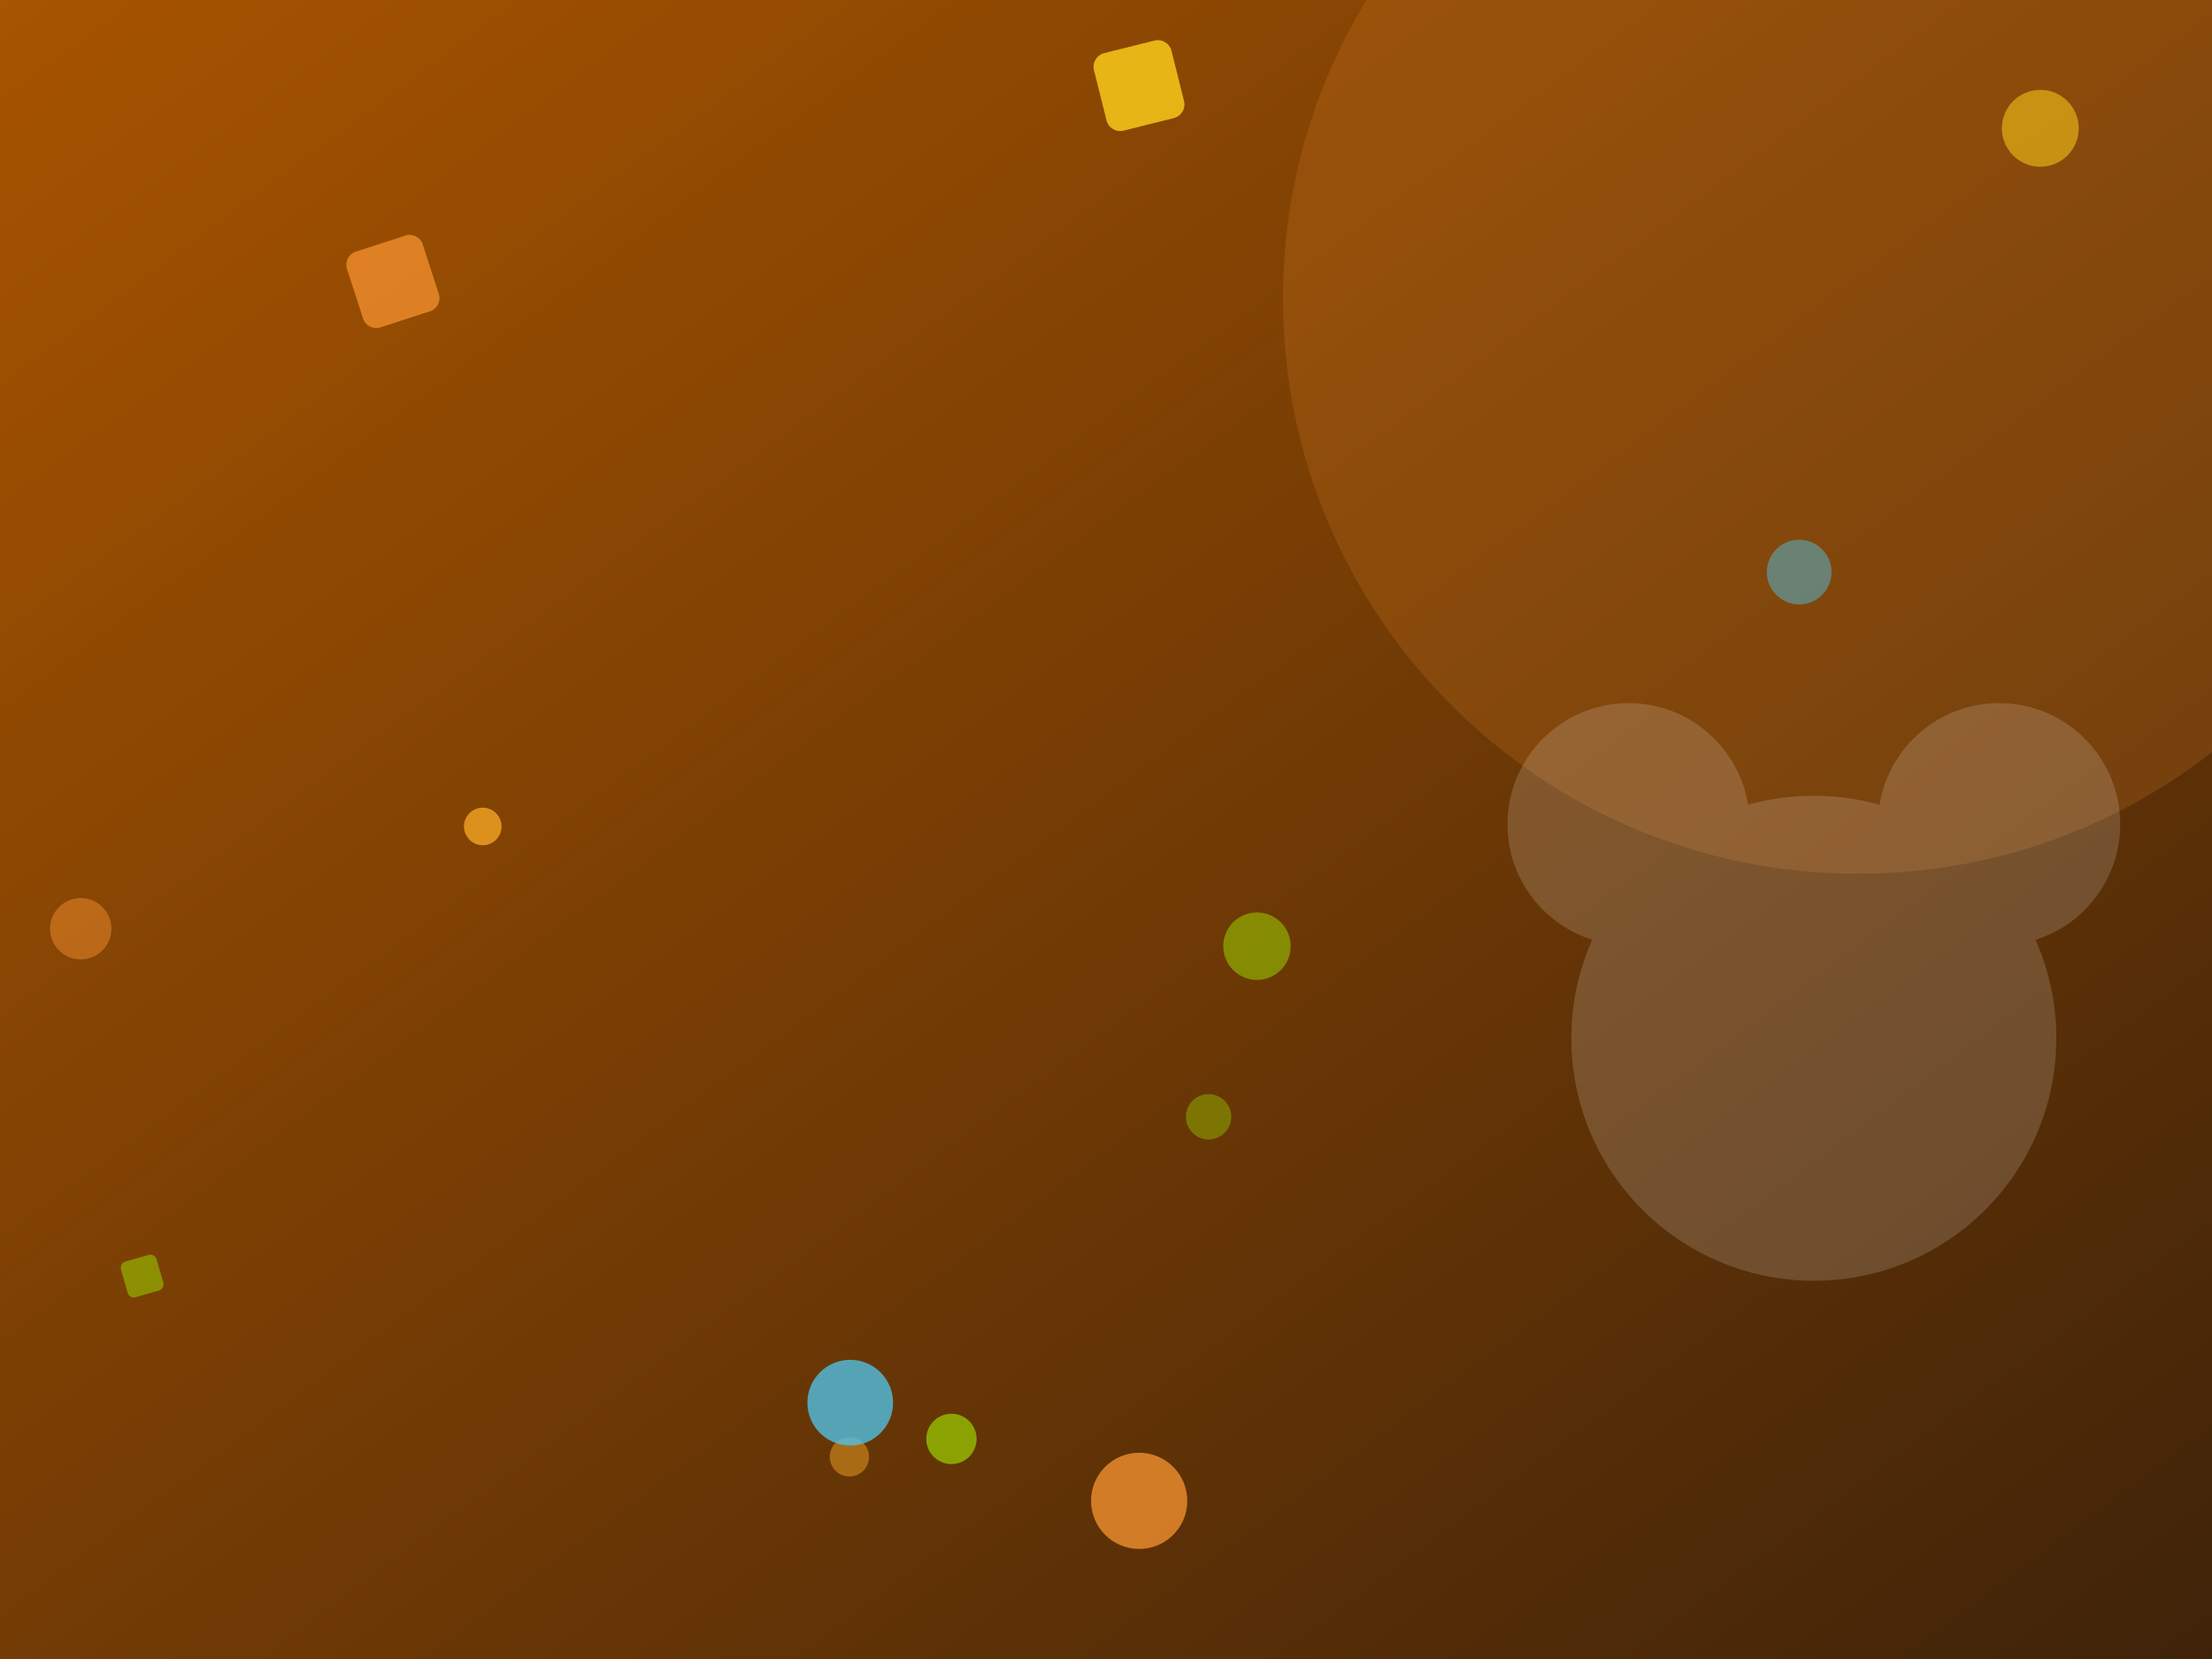
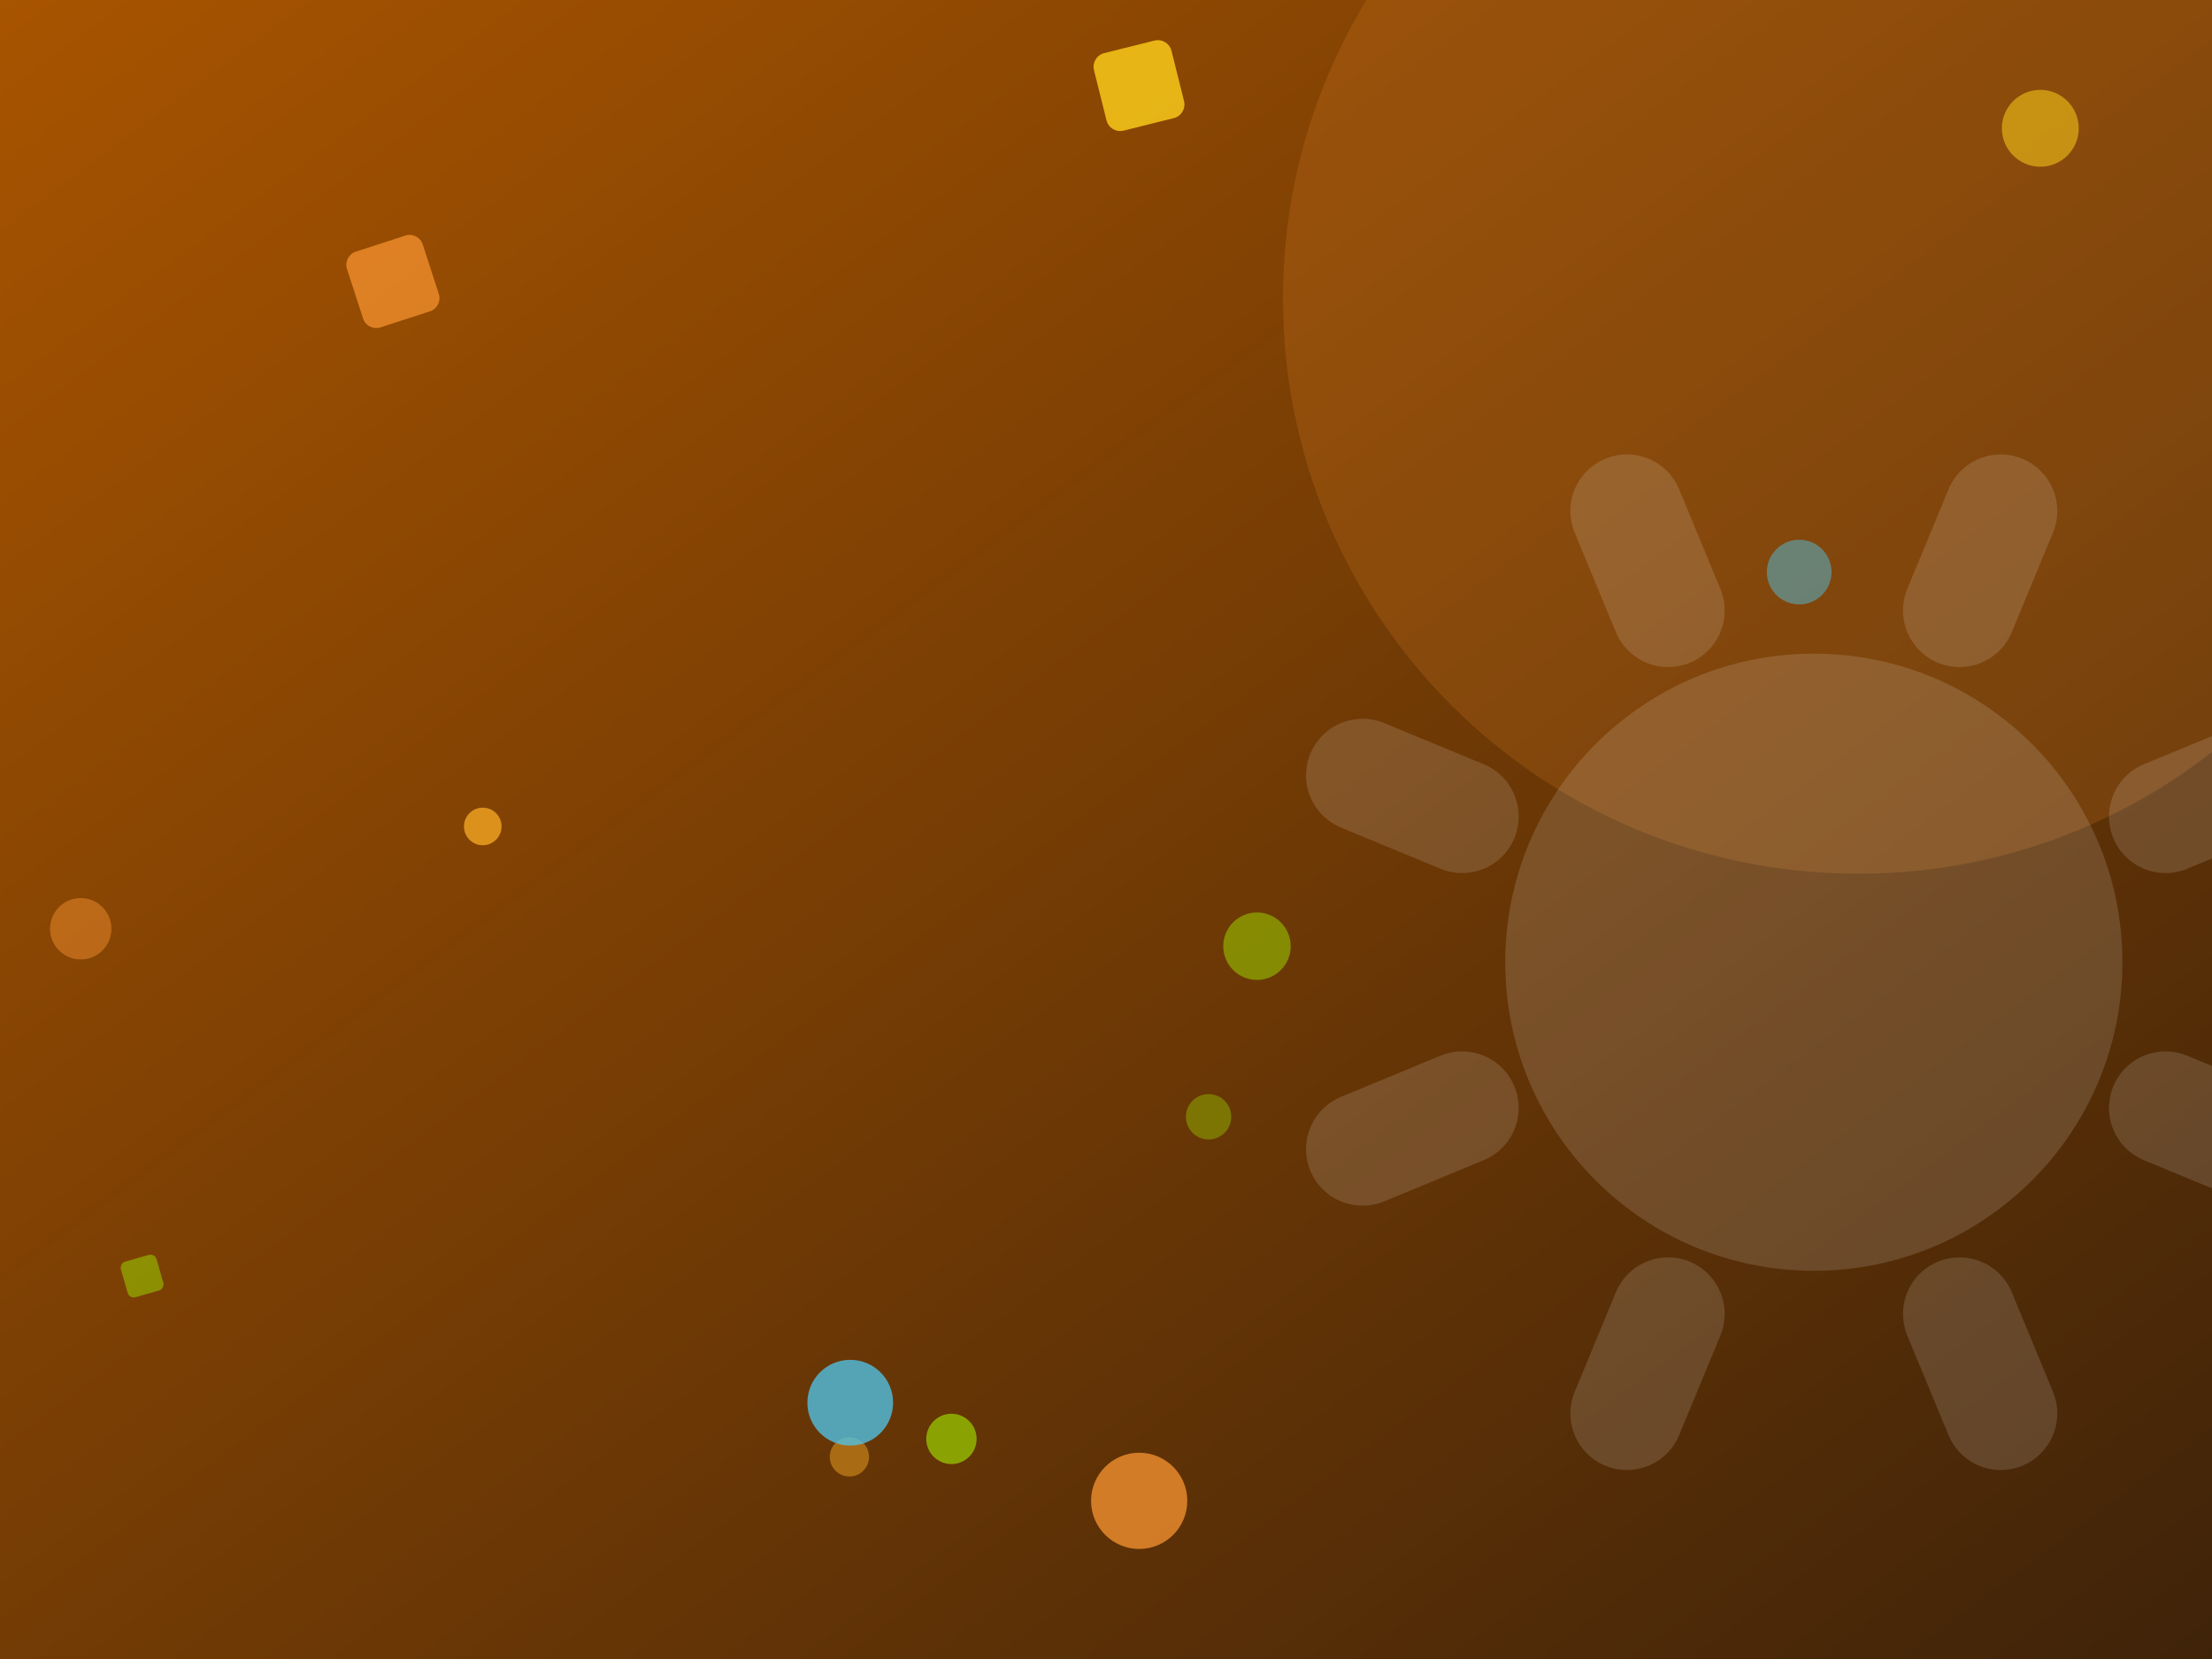
<svg xmlns="http://www.w3.org/2000/svg" viewBox="0 0 800 600" role="img" aria-label="">
  <defs>
    <linearGradient id="g" x1="0" y1="0" x2="1" y2="1">
      <stop offset="0" stop-color="#A85400" />
      <stop offset="1" stop-color="#3F2309" />
    </linearGradient>
  </defs>
  <rect width="800" height="600" fill="url(#g)" />
  <circle cx="672" cy="108" r="208" fill="#FF9933" opacity="0.16" />
  <circle cx="454.6" cy="342.2" r="12.2" fill="#99CC00" opacity="0.56" />
  <rect x="127.7" y="87.4" width="28.8" height="28.8" rx="5.0" fill="#FF9933" opacity="0.68" transform="rotate(-18 142.1 101.8)" />
  <circle cx="174.6" cy="298.9" r="6.8" fill="#FFB226" opacity="0.71" />
  <rect x="397.5" y="16.5" width="28.9" height="28.9" rx="5.1" fill="#FFD11A" opacity="0.79" transform="rotate(-14 412.0 31.0)" />
  <circle cx="307.2" cy="526.9" r="7.1" fill="#FFB226" opacity="0.44" />
  <circle cx="437.1" cy="403.9" r="8.2" fill="#99CC00" opacity="0.42" />
  <circle cx="29.2" cy="335.9" r="11.1" fill="#FF9933" opacity="0.43" />
  <circle cx="650.7" cy="206.9" r="11.7" fill="#4FC3E8" opacity="0.47" />
  <rect x="44.7" y="454.8" width="13.4" height="13.4" rx="2.3" fill="#99CC00" opacity="0.57" transform="rotate(-16 51.4 461.5)" />
  <circle cx="737.9" cy="46.4" r="13.9" fill="#FFD11A" opacity="0.53" />
  <circle cx="412.0" cy="542.8" r="17.4" fill="#FF9933" opacity="0.72" />
  <circle cx="344.1" cy="520.4" r="9.1" fill="#99CC00" opacity="0.73" />
  <circle cx="307.5" cy="507.3" r="15.5" fill="#4FC3E8" opacity="0.78" />
-   <g opacity="0.16" fill="#ffffff">
-     <circle cx="589.0" cy="298.1" r="43.8" />
-     <circle cx="723.0" cy="298.1" r="43.8" />
-     <circle cx="656.0" cy="375.5" r="87.7" />
+   <g opacity="0.14" fill="#ffffff">
+     <circle cx="656.0" cy="348.0" r="111.6" />
+     <line x1="783.2" y1="400.7" x2="819.2" y2="415.6" stroke="#ffffff" stroke-width="40.9" stroke-linecap="round" />
+     <line x1="708.7" y1="475.2" x2="723.6" y2="511.2" stroke="#ffffff" stroke-width="40.9" stroke-linecap="round" />
+     <line x1="603.3" y1="475.2" x2="588.4" y2="511.2" stroke="#ffffff" stroke-width="40.9" stroke-linecap="round" />
+     <line x1="528.8" y1="400.7" x2="492.8" y2="415.6" stroke="#ffffff" stroke-width="40.9" stroke-linecap="round" />
+     <line x1="528.8" y1="295.3" x2="492.8" y2="280.4" stroke="#ffffff" stroke-width="40.9" stroke-linecap="round" />
+     <line x1="603.3" y1="220.8" x2="588.4" y2="184.8" stroke="#ffffff" stroke-width="40.9" stroke-linecap="round" />
+     <line x1="708.7" y1="220.8" x2="723.6" y2="184.8" stroke="#ffffff" stroke-width="40.9" stroke-linecap="round" />
+     <line x1="783.2" y1="295.3" x2="819.2" y2="280.4" stroke="#ffffff" stroke-width="40.9" stroke-linecap="round" />
  </g>
</svg>
